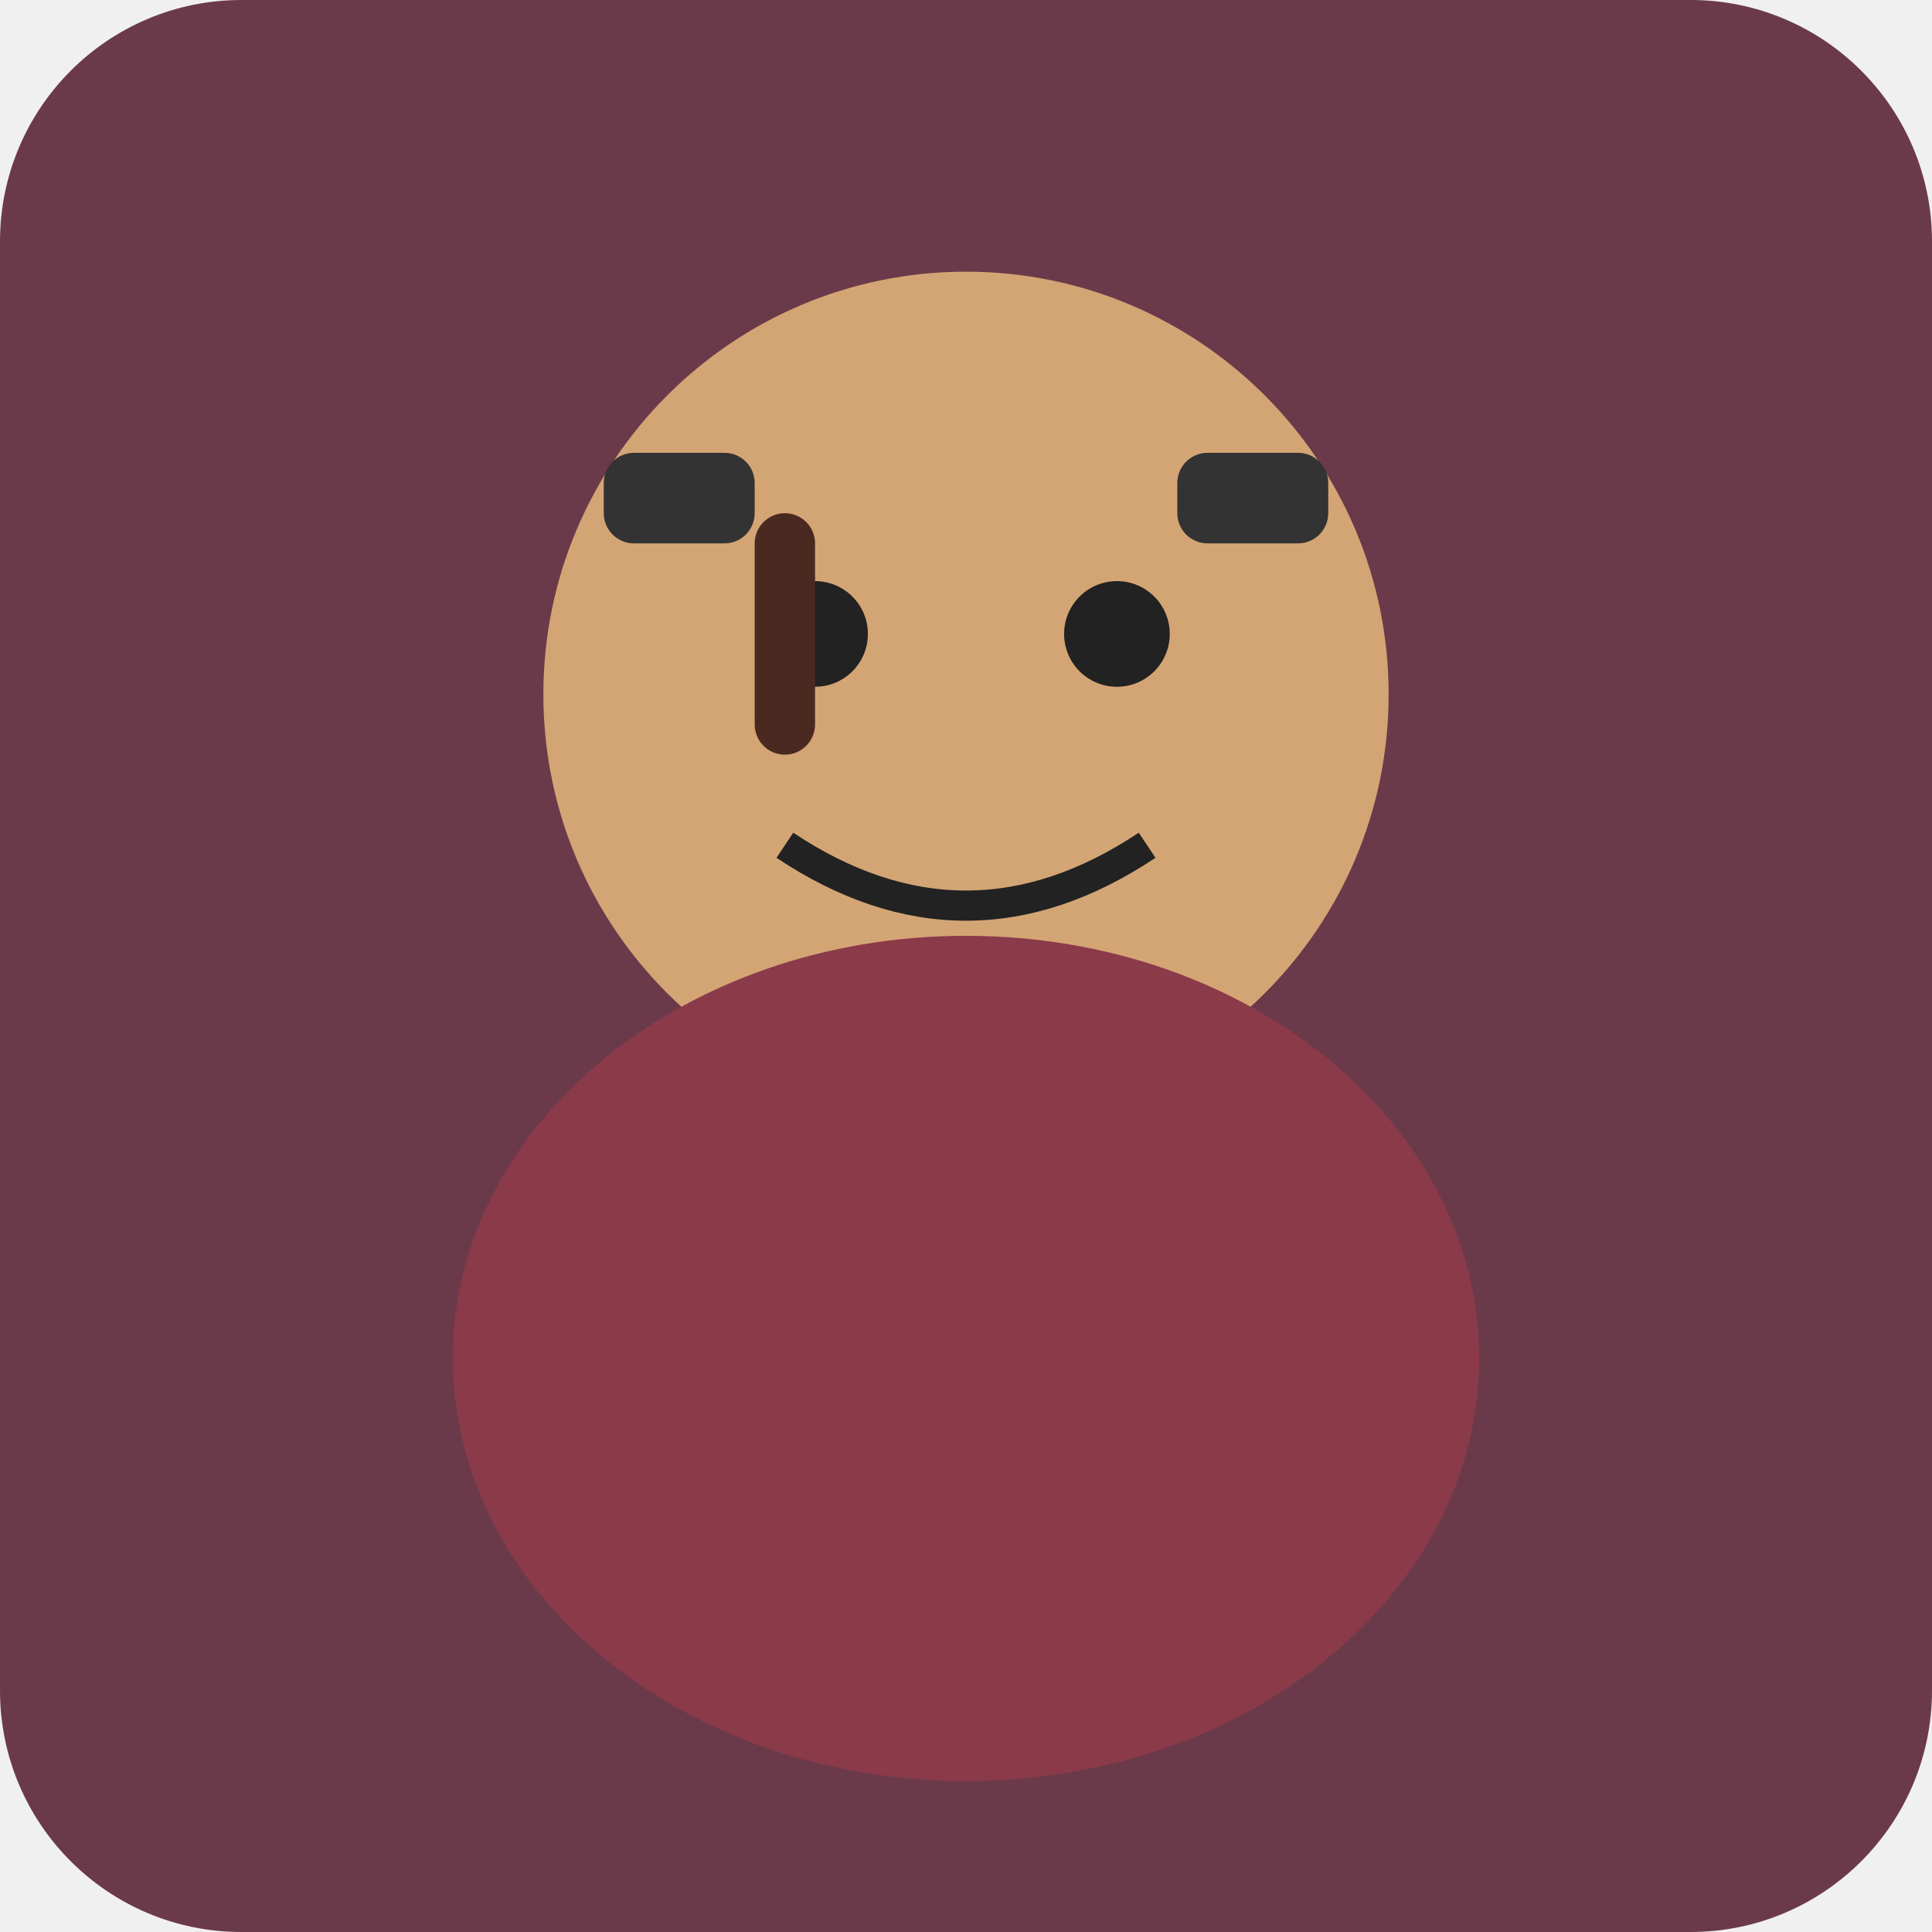
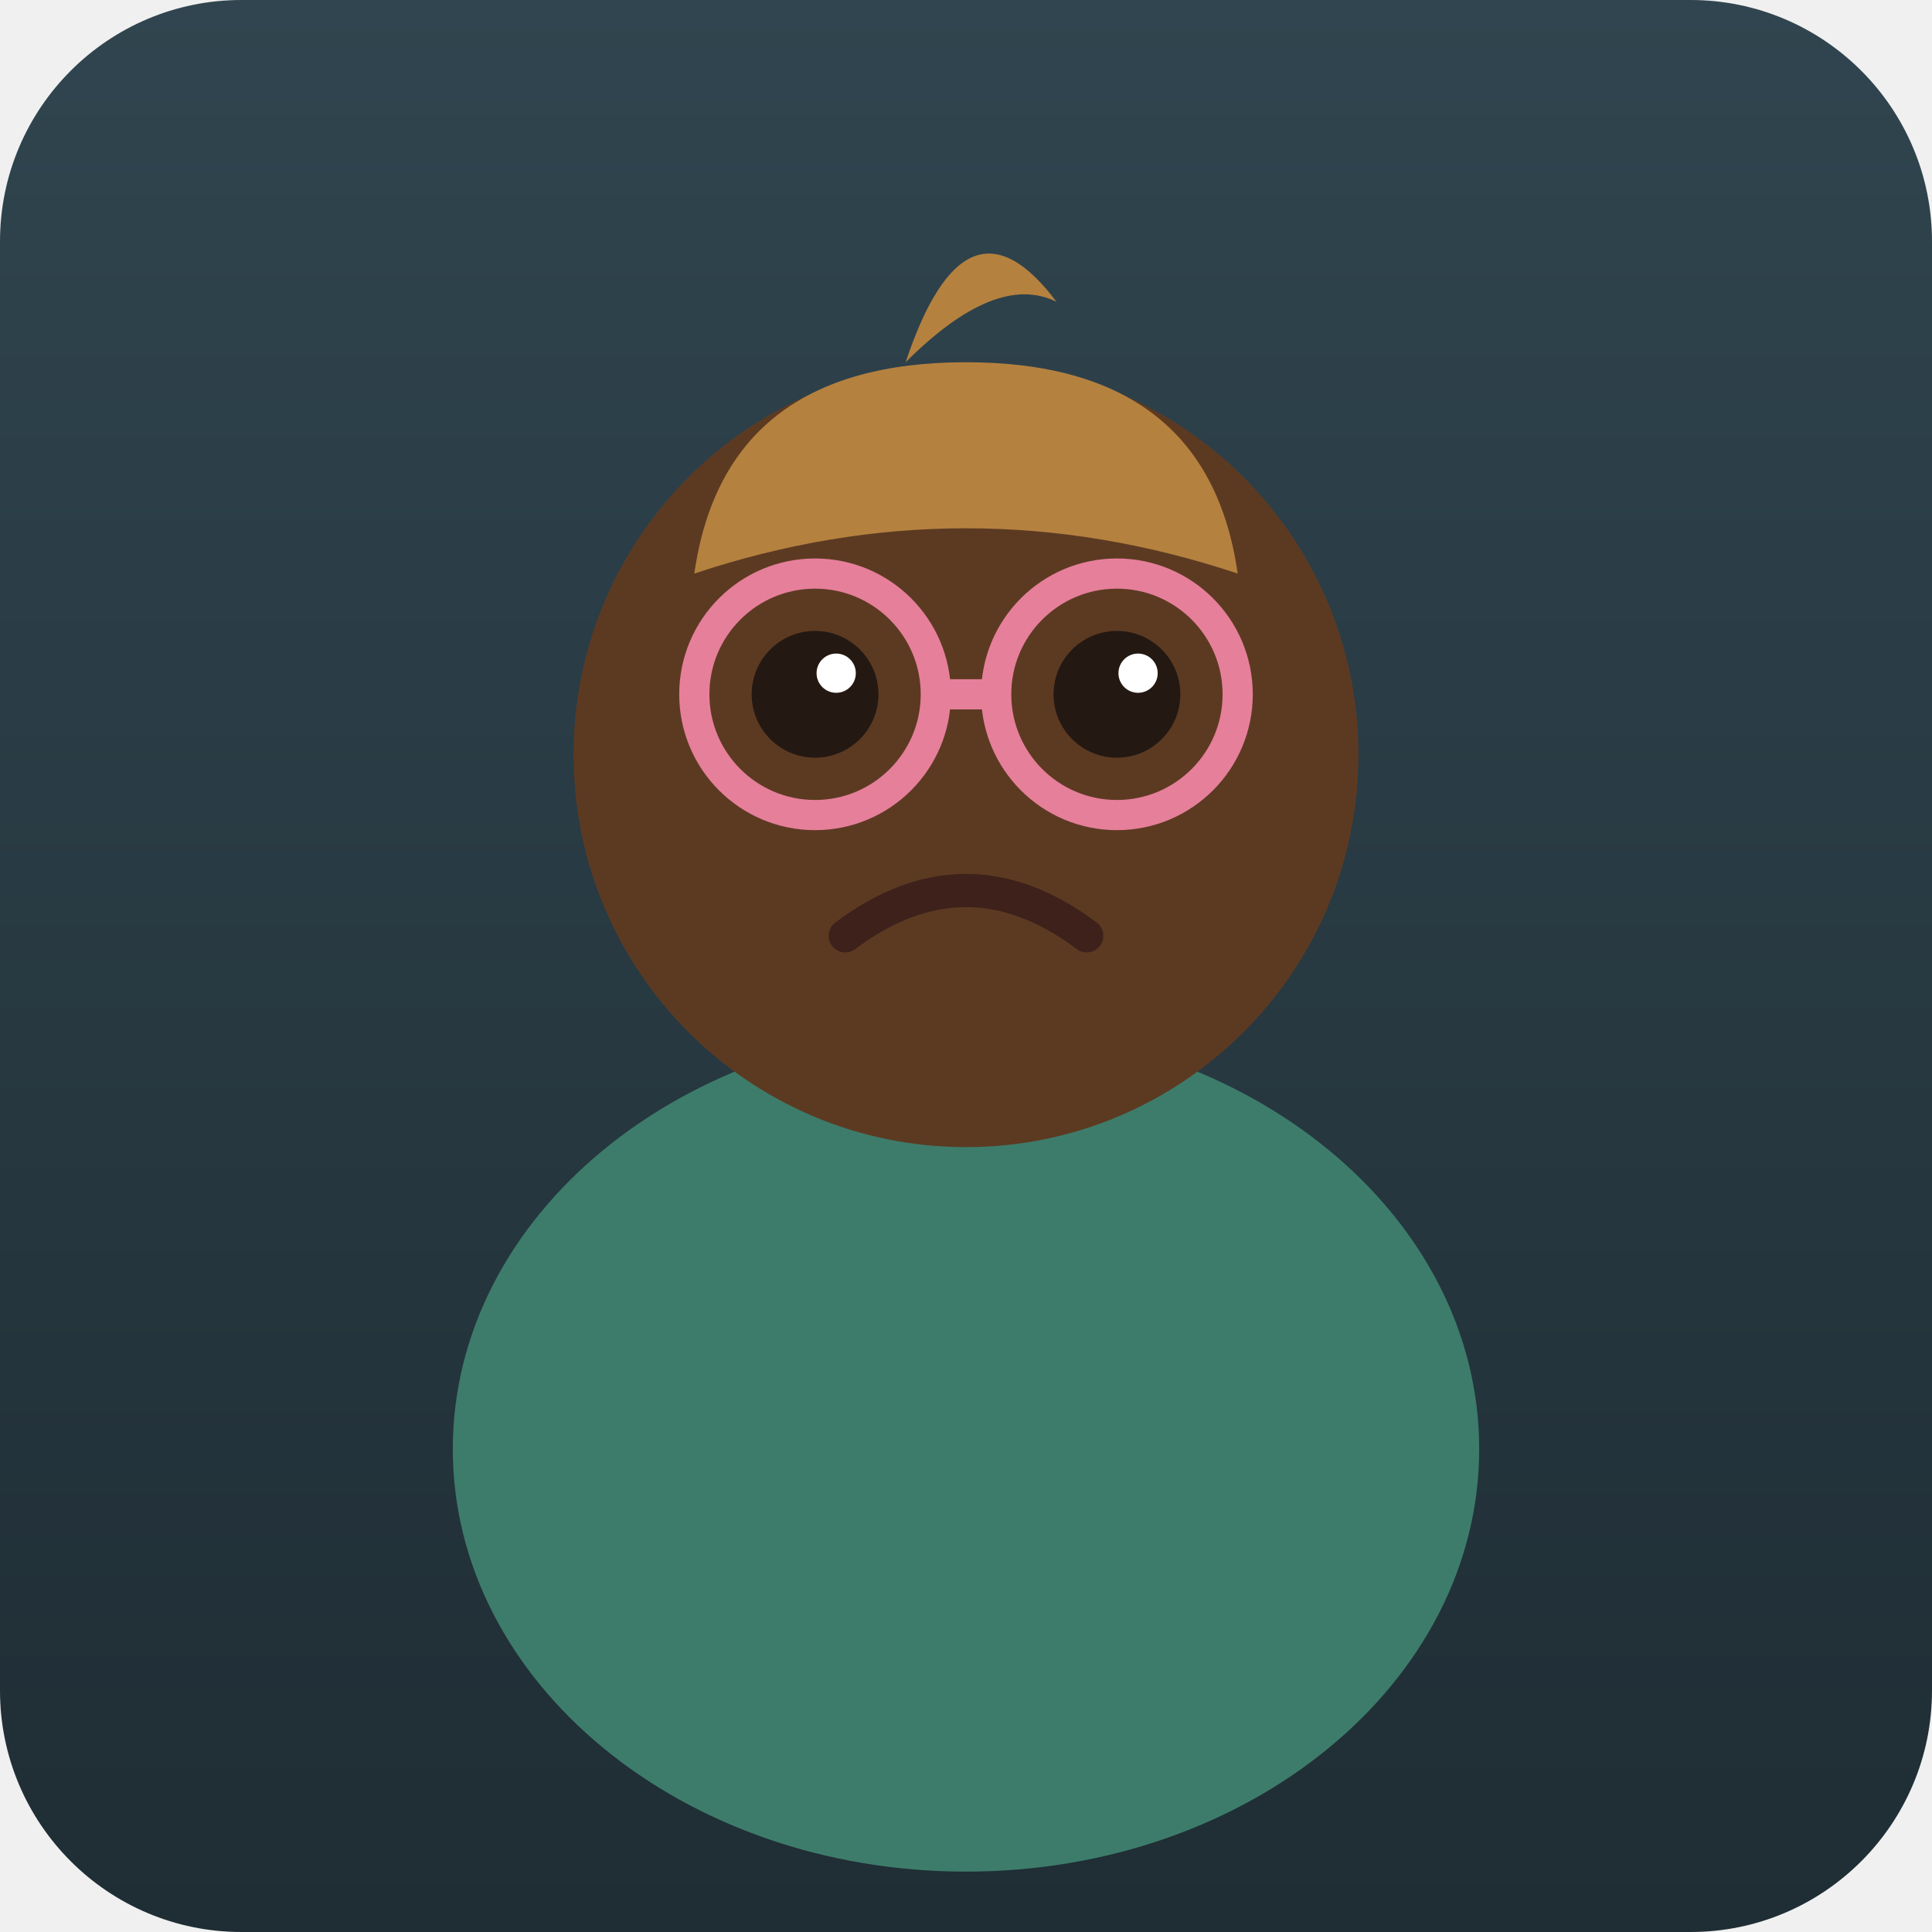
- <svg xmlns="http://www.w3.org/2000/svg" viewBox="0 0 128 128">
-   <rect width="128" height="128" rx="16" fill="#6b3a4a" />
-   <circle cx="64" cy="46" r="28" fill="#d4a574" />
-   <ellipse cx="64" cy="90" rx="34" ry="28" fill="#8b3a4a" />
-   <rect x="40" y="30" width="10" height="6" rx="2" fill="#333" />
-   <rect x="78" y="30" width="10" height="6" rx="2" fill="#333" />
-   <circle cx="54" cy="42" r="3.5" fill="#222" />
-   <circle cx="74" cy="42" r="3.5" fill="#222" />
-   <path d="M52 56 Q64 64 76 56" stroke="#222" stroke-width="2" fill="none" />
-   <rect x="50" y="34" width="4" height="16" rx="2" fill="#4a2a20" />
+ <svg xmlns="http://www.w3.org/2000/svg" viewBox="0 0 128 128" role="img">
+   <defs>
+     <linearGradient id="b" x1="0" y1="0" x2="0" y2="1">
+       <stop offset="0" stop-color="#30454f" />
+       <stop offset="1" stop-color="#1f2d34" />
+     </linearGradient>
+   </defs>
+   <rect width="128" height="128" rx="16" fill="url(#b)" />
+   <ellipse cx="64" cy="96" rx="34" ry="28" fill="#3d7c6b" />
+   <circle cx="64" cy="50" r="26" fill="#5c3a22" />
+   <path d="M46 38 Q48 24 64 24 Q80 24 82 38 Q64 32 46 38 Z" fill="#b5813f" />
+   <path d="M60 24 Q64 12 70 20 Q66 18 60 24 Z" fill="#b5813f" />
+   <circle cx="54" cy="46" r="4.2" fill="#241812" />
+   <circle cx="74" cy="46" r="4.2" fill="#241812" />
+   <circle cx="55.4" cy="44.6" r="1.3" fill="#fff" />
+   <circle cx="75.4" cy="44.6" r="1.3" fill="#fff" />
+   <path d="M56 62 Q64 56 72 62" stroke="#3d211a" stroke-width="2.2" fill="none" stroke-linecap="round" />
+   <g fill="none" stroke="#e67f9a" stroke-width="2">
+     <circle cx="54" cy="46" r="8" />
+     <circle cx="74" cy="46" r="8" />
+     <path d="M62 46 L66 46" />
+   </g>
</svg>
